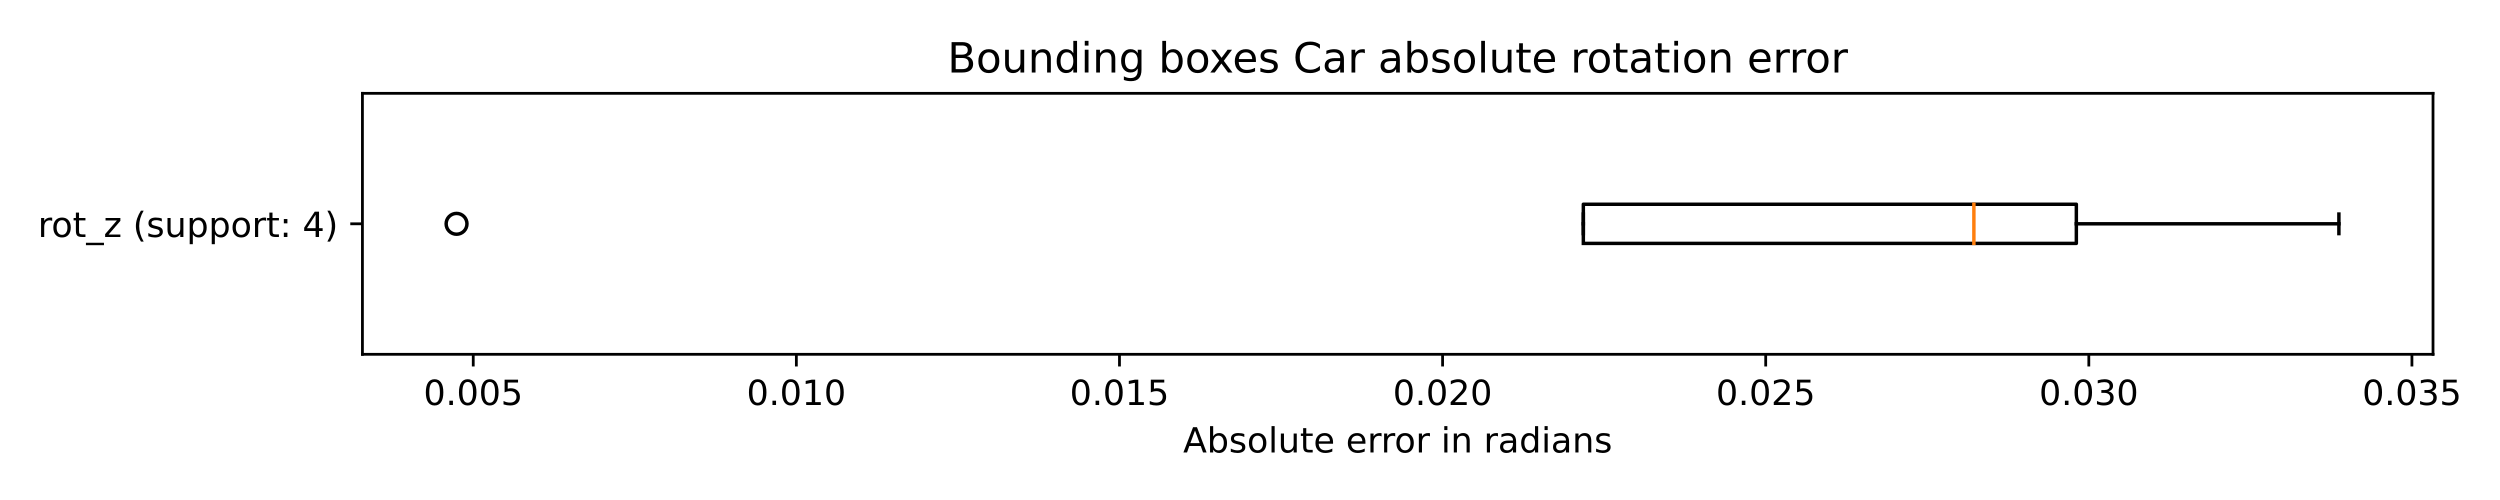
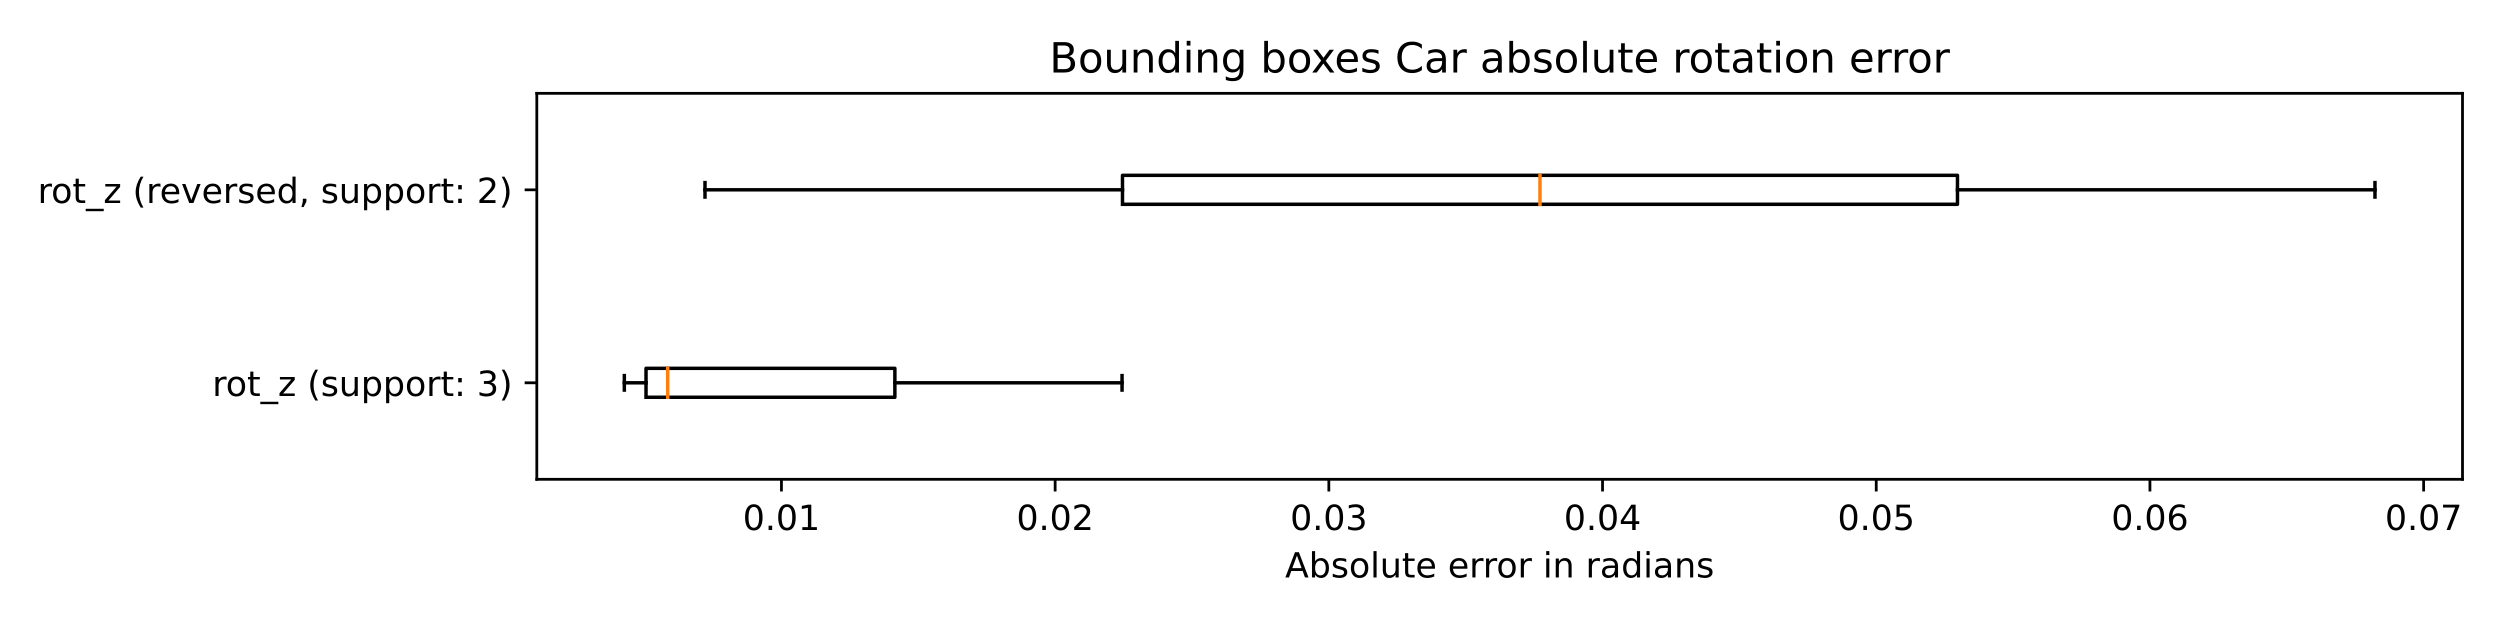
- <svg xmlns="http://www.w3.org/2000/svg" xmlns:xlink="http://www.w3.org/1999/xlink" width="720pt" height="144pt" viewBox="0 0 720 144" version="1.1">
+ <svg xmlns="http://www.w3.org/2000/svg" xmlns:xlink="http://www.w3.org/1999/xlink" width="720pt" height="180pt" viewBox="0 0 720 180" version="1.1">
  <defs>
    <style type="text/css">*{stroke-linejoin: round; stroke-linecap: butt}</style>
  </defs>
  <g id="figure_1">
    <g id="patch_1">
-       <path d="M 0 144  L 720 144  L 720 0  L 0 0  z " style="fill: #ffffff" />
+       <path d="M 0 180  L 720 180  L 720 0  L 0 0  z " style="fill: #ffffff" />
    </g>
    <g id="axes_1">
      <g id="patch_2">
-         <path d="M 104.38 102.04  L 700.708 102.04  L 700.708 26.88  L 104.38 26.88  z " style="fill: #ffffff" />
+         <path d="M 154.6 138.04  L 709.2 138.04  L 709.2 26.88  L 154.6 26.88  z " style="fill: #ffffff" />
      </g>
      <g id="matplotlib.axis_1">
        <g id="xtick_1">
          <g id="line2d_1">
            <defs>
-               <path id="m016dcbf734" d="M 0 0  L 0 3.5  " style="stroke: #000000; stroke-width: 0.8" />
+               <path id="ma6581e1f20" d="M 0 0  L 0 3.5  " style="stroke: #000000; stroke-width: 0.8" />
            </defs>
            <g>
-               <use xlink:href="#m016dcbf734" x="136.295" y="102.04" style="stroke: #000000; stroke-width: 0.8" />
+               <use xlink:href="#ma6581e1f20" x="225.055" y="138.04" style="stroke: #000000; stroke-width: 0.8" />
            </g>
          </g>
          <g id="text_1">
-             <g transform="translate(121.9808 116.6384)scale(0.1 -0.1)">
+             <g transform="translate(213.9219 152.6384)scale(0.1 -0.1)">
              <defs>
                <path id="DejaVuSans-30" d="M 2034 4250  Q 1547 4250 1301 3770  Q 1056 3291 1056 2328  Q 1056 1369 1301 889  Q 1547 409 2034 409  Q 2525 409 2770 889  Q 3016 1369 3016 2328  Q 3016 3291 2770 3770  Q 2525 4250 2034 4250  z M 2034 4750  Q 2819 4750 3233 4129  Q 3647 3509 3647 2328  Q 3647 1150 3233 529  Q 2819 -91 2034 -91  Q 1250 -91 836 529  Q 422 1150 422 2328  Q 422 3509 836 4129  Q 1250 4750 2034 4750  z " transform="scale(0.015625)" />
                <path id="DejaVuSans-2e" d="M 684 794  L 1344 794  L 1344 0  L 684 0  L 684 794  z " transform="scale(0.015625)" />
-                 <path id="DejaVuSans-35" d="M 691 4666  L 3169 4666  L 3169 4134  L 1269 4134  L 1269 2991  Q 1406 3038 1543 3061  Q 1681 3084 1819 3084  Q 2600 3084 3056 2656  Q 3513 2228 3513 1497  Q 3513 744 3044 326  Q 2575 -91 1722 -91  Q 1428 -91 1123 -41  Q 819 9 494 109  L 494 744  Q 775 591 1075 516  Q 1375 441 1709 441  Q 2250 441 2565 725  Q 2881 1009 2881 1497  Q 2881 1984 2565 2268  Q 2250 2553 1709 2553  Q 1456 2553 1204 2497  Q 953 2441 691 2322  L 691 4666  z " transform="scale(0.015625)" />
-               </defs>
-               <use xlink:href="#DejaVuSans-30" />
-               <use xlink:href="#DejaVuSans-2e" x="63.623" />
-               <use xlink:href="#DejaVuSans-30" x="95.41" />
-               <use xlink:href="#DejaVuSans-30" x="159.033" />
-               <use xlink:href="#DejaVuSans-35" x="222.656" />
+                 <path id="DejaVuSans-31" d="M 794 531  L 1825 531  L 1825 4091  L 703 3866  L 703 4441  L 1819 4666  L 2450 4666  L 2450 531  L 3481 531  L 3481 0  L 794 0  L 794 531  z " transform="scale(0.015625)" />
+               </defs>
+               <use xlink:href="#DejaVuSans-30" />
+               <use xlink:href="#DejaVuSans-2e" x="63.623" />
+               <use xlink:href="#DejaVuSans-30" x="95.41" />
+               <use xlink:href="#DejaVuSans-31" x="159.033" />
            </g>
          </g>
        </g>
        <g id="xtick_2">
          <g id="line2d_2">
            <g>
-               <use xlink:href="#m016dcbf734" x="229.351" y="102.04" style="stroke: #000000; stroke-width: 0.8" />
+               <use xlink:href="#ma6581e1f20" x="303.88" y="138.04" style="stroke: #000000; stroke-width: 0.8" />
            </g>
          </g>
          <g id="text_2">
-             <g transform="translate(215.0374 116.6384)scale(0.1 -0.1)">
-               <defs>
-                 <path id="DejaVuSans-31" d="M 794 531  L 1825 531  L 1825 4091  L 703 3866  L 703 4441  L 1819 4666  L 2450 4666  L 2450 531  L 3481 531  L 3481 0  L 794 0  L 794 531  z " transform="scale(0.015625)" />
-               </defs>
-               <use xlink:href="#DejaVuSans-30" />
-               <use xlink:href="#DejaVuSans-2e" x="63.623" />
-               <use xlink:href="#DejaVuSans-30" x="95.41" />
-               <use xlink:href="#DejaVuSans-31" x="159.033" />
-               <use xlink:href="#DejaVuSans-30" x="222.656" />
+             <g transform="translate(292.7471 152.6384)scale(0.1 -0.1)">
+               <defs>
+                 <path id="DejaVuSans-32" d="M 1228 531  L 3431 531  L 3431 0  L 469 0  L 469 531  Q 828 903 1448 1529  Q 2069 2156 2228 2338  Q 2531 2678 2651 2914  Q 2772 3150 2772 3378  Q 2772 3750 2511 3984  Q 2250 4219 1831 4219  Q 1534 4219 1204 4116  Q 875 4013 500 3803  L 500 4441  Q 881 4594 1212 4672  Q 1544 4750 1819 4750  Q 2544 4750 2975 4387  Q 3406 4025 3406 3419  Q 3406 3131 3298 2873  Q 3191 2616 2906 2266  Q 2828 2175 2409 1742  Q 1991 1309 1228 531  z " transform="scale(0.015625)" />
+               </defs>
+               <use xlink:href="#DejaVuSans-30" />
+               <use xlink:href="#DejaVuSans-2e" x="63.623" />
+               <use xlink:href="#DejaVuSans-30" x="95.41" />
+               <use xlink:href="#DejaVuSans-32" x="159.033" />
            </g>
          </g>
        </g>
        <g id="xtick_3">
          <g id="line2d_3">
            <g>
-               <use xlink:href="#m016dcbf734" x="322.408" y="102.04" style="stroke: #000000; stroke-width: 0.8" />
+               <use xlink:href="#ma6581e1f20" x="382.705" y="138.04" style="stroke: #000000; stroke-width: 0.8" />
            </g>
          </g>
          <g id="text_3">
-             <g transform="translate(308.0941 116.6384)scale(0.1 -0.1)">
-               <use xlink:href="#DejaVuSans-30" />
-               <use xlink:href="#DejaVuSans-2e" x="63.623" />
-               <use xlink:href="#DejaVuSans-30" x="95.41" />
-               <use xlink:href="#DejaVuSans-31" x="159.033" />
-               <use xlink:href="#DejaVuSans-35" x="222.656" />
+             <g transform="translate(371.5722 152.6384)scale(0.1 -0.1)">
+               <defs>
+                 <path id="DejaVuSans-33" d="M 2597 2516  Q 3050 2419 3304 2112  Q 3559 1806 3559 1356  Q 3559 666 3084 287  Q 2609 -91 1734 -91  Q 1441 -91 1130 -33  Q 819 25 488 141  L 488 750  Q 750 597 1062 519  Q 1375 441 1716 441  Q 2309 441 2620 675  Q 2931 909 2931 1356  Q 2931 1769 2642 2001  Q 2353 2234 1838 2234  L 1294 2234  L 1294 2753  L 1863 2753  Q 2328 2753 2575 2939  Q 2822 3125 2822 3475  Q 2822 3834 2567 4026  Q 2313 4219 1838 4219  Q 1578 4219 1281 4162  Q 984 4106 628 3988  L 628 4550  Q 988 4650 1302 4700  Q 1616 4750 1894 4750  Q 2613 4750 3031 4423  Q 3450 4097 3450 3541  Q 3450 3153 3228 2886  Q 3006 2619 2597 2516  z " transform="scale(0.015625)" />
+               </defs>
+               <use xlink:href="#DejaVuSans-30" />
+               <use xlink:href="#DejaVuSans-2e" x="63.623" />
+               <use xlink:href="#DejaVuSans-30" x="95.41" />
+               <use xlink:href="#DejaVuSans-33" x="159.033" />
            </g>
          </g>
        </g>
        <g id="xtick_4">
          <g id="line2d_4">
            <g>
-               <use xlink:href="#m016dcbf734" x="415.465" y="102.04" style="stroke: #000000; stroke-width: 0.8" />
+               <use xlink:href="#ma6581e1f20" x="461.53" y="138.04" style="stroke: #000000; stroke-width: 0.8" />
            </g>
          </g>
          <g id="text_4">
-             <g transform="translate(401.1507 116.6384)scale(0.1 -0.1)">
-               <defs>
-                 <path id="DejaVuSans-32" d="M 1228 531  L 3431 531  L 3431 0  L 469 0  L 469 531  Q 828 903 1448 1529  Q 2069 2156 2228 2338  Q 2531 2678 2651 2914  Q 2772 3150 2772 3378  Q 2772 3750 2511 3984  Q 2250 4219 1831 4219  Q 1534 4219 1204 4116  Q 875 4013 500 3803  L 500 4441  Q 881 4594 1212 4672  Q 1544 4750 1819 4750  Q 2544 4750 2975 4387  Q 3406 4025 3406 3419  Q 3406 3131 3298 2873  Q 3191 2616 2906 2266  Q 2828 2175 2409 1742  Q 1991 1309 1228 531  z " transform="scale(0.015625)" />
-               </defs>
-               <use xlink:href="#DejaVuSans-30" />
-               <use xlink:href="#DejaVuSans-2e" x="63.623" />
-               <use xlink:href="#DejaVuSans-30" x="95.41" />
-               <use xlink:href="#DejaVuSans-32" x="159.033" />
-               <use xlink:href="#DejaVuSans-30" x="222.656" />
+             <g transform="translate(450.3973 152.6384)scale(0.1 -0.1)">
+               <defs>
+                 <path id="DejaVuSans-34" d="M 2419 4116  L 825 1625  L 2419 1625  L 2419 4116  z M 2253 4666  L 3047 4666  L 3047 1625  L 3713 1625  L 3713 1100  L 3047 1100  L 3047 0  L 2419 0  L 2419 1100  L 313 1100  L 313 1709  L 2253 4666  z " transform="scale(0.015625)" />
+               </defs>
+               <use xlink:href="#DejaVuSans-30" />
+               <use xlink:href="#DejaVuSans-2e" x="63.623" />
+               <use xlink:href="#DejaVuSans-30" x="95.41" />
+               <use xlink:href="#DejaVuSans-34" x="159.033" />
            </g>
          </g>
        </g>
        <g id="xtick_5">
          <g id="line2d_5">
            <g>
-               <use xlink:href="#m016dcbf734" x="508.521" y="102.04" style="stroke: #000000; stroke-width: 0.8" />
+               <use xlink:href="#ma6581e1f20" x="540.355" y="138.04" style="stroke: #000000; stroke-width: 0.8" />
            </g>
          </g>
          <g id="text_5">
-             <g transform="translate(494.2073 116.6384)scale(0.1 -0.1)">
-               <use xlink:href="#DejaVuSans-30" />
-               <use xlink:href="#DejaVuSans-2e" x="63.623" />
-               <use xlink:href="#DejaVuSans-30" x="95.41" />
-               <use xlink:href="#DejaVuSans-32" x="159.033" />
-               <use xlink:href="#DejaVuSans-35" x="222.656" />
+             <g transform="translate(529.2225 152.6384)scale(0.1 -0.1)">
+               <defs>
+                 <path id="DejaVuSans-35" d="M 691 4666  L 3169 4666  L 3169 4134  L 1269 4134  L 1269 2991  Q 1406 3038 1543 3061  Q 1681 3084 1819 3084  Q 2600 3084 3056 2656  Q 3513 2228 3513 1497  Q 3513 744 3044 326  Q 2575 -91 1722 -91  Q 1428 -91 1123 -41  Q 819 9 494 109  L 494 744  Q 775 591 1075 516  Q 1375 441 1709 441  Q 2250 441 2565 725  Q 2881 1009 2881 1497  Q 2881 1984 2565 2268  Q 2250 2553 1709 2553  Q 1456 2553 1204 2497  Q 953 2441 691 2322  L 691 4666  z " transform="scale(0.015625)" />
+               </defs>
+               <use xlink:href="#DejaVuSans-30" />
+               <use xlink:href="#DejaVuSans-2e" x="63.623" />
+               <use xlink:href="#DejaVuSans-30" x="95.41" />
+               <use xlink:href="#DejaVuSans-35" x="159.033" />
            </g>
          </g>
        </g>
        <g id="xtick_6">
          <g id="line2d_6">
            <g>
-               <use xlink:href="#m016dcbf734" x="601.578" y="102.04" style="stroke: #000000; stroke-width: 0.8" />
+               <use xlink:href="#ma6581e1f20" x="619.18" y="138.04" style="stroke: #000000; stroke-width: 0.8" />
            </g>
          </g>
          <g id="text_6">
-             <g transform="translate(587.264 116.6384)scale(0.1 -0.1)">
-               <defs>
-                 <path id="DejaVuSans-33" d="M 2597 2516  Q 3050 2419 3304 2112  Q 3559 1806 3559 1356  Q 3559 666 3084 287  Q 2609 -91 1734 -91  Q 1441 -91 1130 -33  Q 819 25 488 141  L 488 750  Q 750 597 1062 519  Q 1375 441 1716 441  Q 2309 441 2620 675  Q 2931 909 2931 1356  Q 2931 1769 2642 2001  Q 2353 2234 1838 2234  L 1294 2234  L 1294 2753  L 1863 2753  Q 2328 2753 2575 2939  Q 2822 3125 2822 3475  Q 2822 3834 2567 4026  Q 2313 4219 1838 4219  Q 1578 4219 1281 4162  Q 984 4106 628 3988  L 628 4550  Q 988 4650 1302 4700  Q 1616 4750 1894 4750  Q 2613 4750 3031 4423  Q 3450 4097 3450 3541  Q 3450 3153 3228 2886  Q 3006 2619 2597 2516  z " transform="scale(0.015625)" />
-               </defs>
-               <use xlink:href="#DejaVuSans-30" />
-               <use xlink:href="#DejaVuSans-2e" x="63.623" />
-               <use xlink:href="#DejaVuSans-30" x="95.41" />
-               <use xlink:href="#DejaVuSans-33" x="159.033" />
-               <use xlink:href="#DejaVuSans-30" x="222.656" />
+             <g transform="translate(608.0476 152.6384)scale(0.1 -0.1)">
+               <defs>
+                 <path id="DejaVuSans-36" d="M 2113 2584  Q 1688 2584 1439 2293  Q 1191 2003 1191 1497  Q 1191 994 1439 701  Q 1688 409 2113 409  Q 2538 409 2786 701  Q 3034 994 3034 1497  Q 3034 2003 2786 2293  Q 2538 2584 2113 2584  z M 3366 4563  L 3366 3988  Q 3128 4100 2886 4159  Q 2644 4219 2406 4219  Q 1781 4219 1451 3797  Q 1122 3375 1075 2522  Q 1259 2794 1537 2939  Q 1816 3084 2150 3084  Q 2853 3084 3261 2657  Q 3669 2231 3669 1497  Q 3669 778 3244 343  Q 2819 -91 2113 -91  Q 1303 -91 875 529  Q 447 1150 447 2328  Q 447 3434 972 4092  Q 1497 4750 2381 4750  Q 2619 4750 2861 4703  Q 3103 4656 3366 4563  z " transform="scale(0.015625)" />
+               </defs>
+               <use xlink:href="#DejaVuSans-30" />
+               <use xlink:href="#DejaVuSans-2e" x="63.623" />
+               <use xlink:href="#DejaVuSans-30" x="95.41" />
+               <use xlink:href="#DejaVuSans-36" x="159.033" />
            </g>
          </g>
        </g>
        <g id="xtick_7">
          <g id="line2d_7">
            <g>
-               <use xlink:href="#m016dcbf734" x="694.635" y="102.04" style="stroke: #000000; stroke-width: 0.8" />
+               <use xlink:href="#ma6581e1f20" x="698.006" y="138.04" style="stroke: #000000; stroke-width: 0.8" />
            </g>
          </g>
          <g id="text_7">
-             <g transform="translate(680.3206 116.6384)scale(0.1 -0.1)">
-               <use xlink:href="#DejaVuSans-30" />
-               <use xlink:href="#DejaVuSans-2e" x="63.623" />
-               <use xlink:href="#DejaVuSans-30" x="95.41" />
-               <use xlink:href="#DejaVuSans-33" x="159.033" />
-               <use xlink:href="#DejaVuSans-35" x="222.656" />
+             <g transform="translate(686.8728 152.6384)scale(0.1 -0.1)">
+               <defs>
+                 <path id="DejaVuSans-37" d="M 525 4666  L 3525 4666  L 3525 4397  L 1831 0  L 1172 0  L 2766 4134  L 525 4134  L 525 4666  z " transform="scale(0.015625)" />
+               </defs>
+               <use xlink:href="#DejaVuSans-30" />
+               <use xlink:href="#DejaVuSans-2e" x="63.623" />
+               <use xlink:href="#DejaVuSans-30" x="95.41" />
+               <use xlink:href="#DejaVuSans-37" x="159.033" />
            </g>
          </g>
        </g>
        <g id="text_8">
-           <g transform="translate(340.7432 130.3166)scale(0.1 -0.1)">
+           <g transform="translate(370.0992 166.3166)scale(0.1 -0.1)">
            <defs>
              <path id="DejaVuSans-41" d="M 2188 4044  L 1331 1722  L 3047 1722  L 2188 4044  z M 1831 4666  L 2547 4666  L 4325 0  L 3669 0  L 3244 1197  L 1141 1197  L 716 0  L 50 0  L 1831 4666  z " transform="scale(0.015625)" />
              <path id="DejaVuSans-62" d="M 3116 1747  Q 3116 2381 2855 2742  Q 2594 3103 2138 3103  Q 1681 3103 1420 2742  Q 1159 2381 1159 1747  Q 1159 1113 1420 752  Q 1681 391 2138 391  Q 2594 391 2855 752  Q 3116 1113 3116 1747  z M 1159 2969  Q 1341 3281 1617 3432  Q 1894 3584 2278 3584  Q 2916 3584 3314 3078  Q 3713 2572 3713 1747  Q 3713 922 3314 415  Q 2916 -91 2278 -91  Q 1894 -91 1617 61  Q 1341 213 1159 525  L 1159 0  L 581 0  L 581 4863  L 1159 4863  L 1159 2969  z " transform="scale(0.015625)" />
              <path id="DejaVuSans-73" d="M 2834 3397  L 2834 2853  Q 2591 2978 2328 3040  Q 2066 3103 1784 3103  Q 1356 3103 1142 2972  Q 928 2841 928 2578  Q 928 2378 1081 2264  Q 1234 2150 1697 2047  L 1894 2003  Q 2506 1872 2764 1633  Q 3022 1394 3022 966  Q 3022 478 2636 193  Q 2250 -91 1575 -91  Q 1294 -91 989 -36  Q 684 19 347 128  L 347 722  Q 666 556 975 473  Q 1284 391 1588 391  Q 1994 391 2212 530  Q 2431 669 2431 922  Q 2431 1156 2273 1281  Q 2116 1406 1581 1522  L 1381 1569  Q 847 1681 609 1914  Q 372 2147 372 2553  Q 372 3047 722 3315  Q 1072 3584 1716 3584  Q 2034 3584 2315 3537  Q 2597 3491 2834 3397  z " transform="scale(0.015625)" />
              <path id="DejaVuSans-6f" d="M 1959 3097  Q 1497 3097 1228 2736  Q 959 2375 959 1747  Q 959 1119 1226 758  Q 1494 397 1959 397  Q 2419 397 2687 759  Q 2956 1122 2956 1747  Q 2956 2369 2687 2733  Q 2419 3097 1959 3097  z M 1959 3584  Q 2709 3584 3137 3096  Q 3566 2609 3566 1747  Q 3566 888 3137 398  Q 2709 -91 1959 -91  Q 1206 -91 779 398  Q 353 888 353 1747  Q 353 2609 779 3096  Q 1206 3584 1959 3584  z " transform="scale(0.015625)" />
              <path id="DejaVuSans-6c" d="M 603 4863  L 1178 4863  L 1178 0  L 603 0  L 603 4863  z " transform="scale(0.015625)" />
              <path id="DejaVuSans-75" d="M 544 1381  L 544 3500  L 1119 3500  L 1119 1403  Q 1119 906 1312 657  Q 1506 409 1894 409  Q 2359 409 2629 706  Q 2900 1003 2900 1516  L 2900 3500  L 3475 3500  L 3475 0  L 2900 0  L 2900 538  Q 2691 219 2414 64  Q 2138 -91 1772 -91  Q 1169 -91 856 284  Q 544 659 544 1381  z M 1991 3584  L 1991 3584  z " transform="scale(0.015625)" />
              <path id="DejaVuSans-74" d="M 1172 4494  L 1172 3500  L 2356 3500  L 2356 3053  L 1172 3053  L 1172 1153  Q 1172 725 1289 603  Q 1406 481 1766 481  L 2356 481  L 2356 0  L 1766 0  Q 1100 0 847 248  Q 594 497 594 1153  L 594 3053  L 172 3053  L 172 3500  L 594 3500  L 594 4494  L 1172 4494  z " transform="scale(0.015625)" />
              <path id="DejaVuSans-65" d="M 3597 1894  L 3597 1613  L 953 1613  Q 991 1019 1311 708  Q 1631 397 2203 397  Q 2534 397 2845 478  Q 3156 559 3463 722  L 3463 178  Q 3153 47 2828 -22  Q 2503 -91 2169 -91  Q 1331 -91 842 396  Q 353 884 353 1716  Q 353 2575 817 3079  Q 1281 3584 2069 3584  Q 2775 3584 3186 3129  Q 3597 2675 3597 1894  z M 3022 2063  Q 3016 2534 2758 2815  Q 2500 3097 2075 3097  Q 1594 3097 1305 2825  Q 1016 2553 972 2059  L 3022 2063  z " transform="scale(0.015625)" />
              <path id="DejaVuSans-20" transform="scale(0.015625)" />
              <path id="DejaVuSans-72" d="M 2631 2963  Q 2534 3019 2420 3045  Q 2306 3072 2169 3072  Q 1681 3072 1420 2755  Q 1159 2438 1159 1844  L 1159 0  L 581 0  L 581 3500  L 1159 3500  L 1159 2956  Q 1341 3275 1631 3429  Q 1922 3584 2338 3584  Q 2397 3584 2469 3576  Q 2541 3569 2628 3553  L 2631 2963  z " transform="scale(0.015625)" />
              <path id="DejaVuSans-69" d="M 603 3500  L 1178 3500  L 1178 0  L 603 0  L 603 3500  z M 603 4863  L 1178 4863  L 1178 4134  L 603 4134  L 603 4863  z " transform="scale(0.015625)" />
              <path id="DejaVuSans-6e" d="M 3513 2113  L 3513 0  L 2938 0  L 2938 2094  Q 2938 2591 2744 2837  Q 2550 3084 2163 3084  Q 1697 3084 1428 2787  Q 1159 2491 1159 1978  L 1159 0  L 581 0  L 581 3500  L 1159 3500  L 1159 2956  Q 1366 3272 1645 3428  Q 1925 3584 2291 3584  Q 2894 3584 3203 3211  Q 3513 2838 3513 2113  z " transform="scale(0.015625)" />
              <path id="DejaVuSans-61" d="M 2194 1759  Q 1497 1759 1228 1600  Q 959 1441 959 1056  Q 959 750 1161 570  Q 1363 391 1709 391  Q 2188 391 2477 730  Q 2766 1069 2766 1631  L 2766 1759  L 2194 1759  z M 3341 1997  L 3341 0  L 2766 0  L 2766 531  Q 2569 213 2275 61  Q 1981 -91 1556 -91  Q 1019 -91 701 211  Q 384 513 384 1019  Q 384 1609 779 1909  Q 1175 2209 1959 2209  L 2766 2209  L 2766 2266  Q 2766 2663 2505 2880  Q 2244 3097 1772 3097  Q 1472 3097 1187 3025  Q 903 2953 641 2809  L 641 3341  Q 956 3463 1253 3523  Q 1550 3584 1831 3584  Q 2591 3584 2966 3190  Q 3341 2797 3341 1997  z " transform="scale(0.015625)" />
              <path id="DejaVuSans-64" d="M 2906 2969  L 2906 4863  L 3481 4863  L 3481 0  L 2906 0  L 2906 525  Q 2725 213 2448 61  Q 2172 -91 1784 -91  Q 1150 -91 751 415  Q 353 922 353 1747  Q 353 2572 751 3078  Q 1150 3584 1784 3584  Q 2172 3584 2448 3432  Q 2725 3281 2906 2969  z M 947 1747  Q 947 1113 1208 752  Q 1469 391 1925 391  Q 2381 391 2643 752  Q 2906 1113 2906 1747  Q 2906 2381 2643 2742  Q 2381 3103 1925 3103  Q 1469 3103 1208 2742  Q 947 2381 947 1747  z " transform="scale(0.015625)" />
            </defs>
            <use xlink:href="#DejaVuSans-41" />
            <use xlink:href="#DejaVuSans-62" x="68.408" />
            <use xlink:href="#DejaVuSans-73" x="131.885" />
            <use xlink:href="#DejaVuSans-6f" x="183.984" />
            <use xlink:href="#DejaVuSans-6c" x="245.166" />
            <use xlink:href="#DejaVuSans-75" x="272.949" />
            <use xlink:href="#DejaVuSans-74" x="336.328" />
            <use xlink:href="#DejaVuSans-65" x="375.537" />
            <use xlink:href="#DejaVuSans-20" x="437.061" />
            <use xlink:href="#DejaVuSans-65" x="468.848" />
            <use xlink:href="#DejaVuSans-72" x="530.371" />
            <use xlink:href="#DejaVuSans-72" x="569.734" />
            <use xlink:href="#DejaVuSans-6f" x="608.598" />
            <use xlink:href="#DejaVuSans-72" x="669.779" />
            <use xlink:href="#DejaVuSans-20" x="710.893" />
            <use xlink:href="#DejaVuSans-69" x="742.68" />
            <use xlink:href="#DejaVuSans-6e" x="770.463" />
            <use xlink:href="#DejaVuSans-20" x="833.842" />
            <use xlink:href="#DejaVuSans-72" x="865.629" />
            <use xlink:href="#DejaVuSans-61" x="906.742" />
            <use xlink:href="#DejaVuSans-64" x="968.021" />
            <use xlink:href="#DejaVuSans-69" x="1031.498" />
            <use xlink:href="#DejaVuSans-61" x="1059.281" />
            <use xlink:href="#DejaVuSans-6e" x="1120.561" />
            <use xlink:href="#DejaVuSans-73" x="1183.939" />
          </g>
        </g>
      </g>
      <g id="matplotlib.axis_2">
        <g id="ytick_1">
          <g id="line2d_8">
            <defs>
-               <path id="mdd9d39be46" d="M 0 0  L -3.5 0  " style="stroke: #000000; stroke-width: 0.8" />
+               <path id="mda88e7858a" d="M 0 0  L -3.5 0  " style="stroke: #000000; stroke-width: 0.8" />
            </defs>
            <g>
-               <use xlink:href="#mdd9d39be46" x="104.38" y="64.46" style="stroke: #000000; stroke-width: 0.8" />
+               <use xlink:href="#mda88e7858a" x="154.6" y="110.25" style="stroke: #000000; stroke-width: 0.8" />
            </g>
          </g>
          <g id="text_9">
-             <g transform="translate(10.92219 68.25375)scale(0.1 -0.1)">
+             <g transform="translate(61.14219 114.0438)scale(0.1 -0.1)">
              <defs>
                <path id="DejaVuSans-5f" d="M 3263 -1063  L 3263 -1509  L -63 -1509  L -63 -1063  L 3263 -1063  z " transform="scale(0.015625)" />
                <path id="DejaVuSans-7a" d="M 353 3500  L 3084 3500  L 3084 2975  L 922 459  L 3084 459  L 3084 0  L 275 0  L 275 525  L 2438 3041  L 353 3041  L 353 3500  z " transform="scale(0.015625)" />
                <path id="DejaVuSans-28" d="M 1984 4856  Q 1566 4138 1362 3434  Q 1159 2731 1159 2009  Q 1159 1288 1364 580  Q 1569 -128 1984 -844  L 1484 -844  Q 1016 -109 783 600  Q 550 1309 550 2009  Q 550 2706 781 3412  Q 1013 4119 1484 4856  L 1984 4856  z " transform="scale(0.015625)" />
                <path id="DejaVuSans-70" d="M 1159 525  L 1159 -1331  L 581 -1331  L 581 3500  L 1159 3500  L 1159 2969  Q 1341 3281 1617 3432  Q 1894 3584 2278 3584  Q 2916 3584 3314 3078  Q 3713 2572 3713 1747  Q 3713 922 3314 415  Q 2916 -91 2278 -91  Q 1894 -91 1617 61  Q 1341 213 1159 525  z M 3116 1747  Q 3116 2381 2855 2742  Q 2594 3103 2138 3103  Q 1681 3103 1420 2742  Q 1159 2381 1159 1747  Q 1159 1113 1420 752  Q 1681 391 2138 391  Q 2594 391 2855 752  Q 3116 1113 3116 1747  z " transform="scale(0.015625)" />
                <path id="DejaVuSans-3a" d="M 750 794  L 1409 794  L 1409 0  L 750 0  L 750 794  z M 750 3309  L 1409 3309  L 1409 2516  L 750 2516  L 750 3309  z " transform="scale(0.015625)" />
-                 <path id="DejaVuSans-34" d="M 2419 4116  L 825 1625  L 2419 1625  L 2419 4116  z M 2253 4666  L 3047 4666  L 3047 1625  L 3713 1625  L 3713 1100  L 3047 1100  L 3047 0  L 2419 0  L 2419 1100  L 313 1100  L 313 1709  L 2253 4666  z " transform="scale(0.015625)" />
                <path id="DejaVuSans-29" d="M 513 4856  L 1013 4856  Q 1481 4119 1714 3412  Q 1947 2706 1947 2009  Q 1947 1309 1714 600  Q 1481 -109 1013 -844  L 513 -844  Q 928 -128 1133 580  Q 1338 1288 1338 2009  Q 1338 2731 1133 3434  Q 928 4138 513 4856  z " transform="scale(0.015625)" />
              </defs>
              <use xlink:href="#DejaVuSans-72" />
              <use xlink:href="#DejaVuSans-6f" x="38.863" />
              <use xlink:href="#DejaVuSans-74" x="100.045" />
              <use xlink:href="#DejaVuSans-5f" x="139.254" />
              <use xlink:href="#DejaVuSans-7a" x="189.254" />
              <use xlink:href="#DejaVuSans-20" x="241.744" />
              <use xlink:href="#DejaVuSans-28" x="273.531" />
              <use xlink:href="#DejaVuSans-73" x="312.545" />
              <use xlink:href="#DejaVuSans-75" x="364.645" />
              <use xlink:href="#DejaVuSans-70" x="428.023" />
              <use xlink:href="#DejaVuSans-70" x="491.5" />
              <use xlink:href="#DejaVuSans-6f" x="554.977" />
              <use xlink:href="#DejaVuSans-72" x="616.158" />
              <use xlink:href="#DejaVuSans-74" x="657.271" />
              <use xlink:href="#DejaVuSans-3a" x="696.48" />
              <use xlink:href="#DejaVuSans-20" x="730.172" />
-               <use xlink:href="#DejaVuSans-34" x="761.959" />
+               <use xlink:href="#DejaVuSans-33" x="761.959" />
              <use xlink:href="#DejaVuSans-29" x="825.582" />
            </g>
          </g>
        </g>
-       </g>
-       <g id="line2d_9">
-         <path d="M 456.001 70.097  L 456.001 58.823  L 597.987 58.823  L 597.987 70.097  L 456.001 70.097  " clip-path="url(#p1b5edc41fc)" style="fill: none; stroke: #000000; stroke-linecap: square" />
+         <g id="ytick_2">
+           <g id="line2d_9">
+             <g>
+               <use xlink:href="#mda88e7858a" x="154.6" y="54.67" style="stroke: #000000; stroke-width: 0.8" />
+             </g>
+           </g>
+           <g id="text_10">
+             <g transform="translate(10.85313 58.46922)scale(0.1 -0.1)">
+               <defs>
+                 <path id="DejaVuSans-76" d="M 191 3500  L 800 3500  L 1894 563  L 2988 3500  L 3597 3500  L 2284 0  L 1503 0  L 191 3500  z " transform="scale(0.015625)" />
+                 <path id="DejaVuSans-2c" d="M 750 794  L 1409 794  L 1409 256  L 897 -744  L 494 -744  L 750 256  L 750 794  z " transform="scale(0.015625)" />
+               </defs>
+               <use xlink:href="#DejaVuSans-72" />
+               <use xlink:href="#DejaVuSans-6f" x="38.863" />
+               <use xlink:href="#DejaVuSans-74" x="100.045" />
+               <use xlink:href="#DejaVuSans-5f" x="139.254" />
+               <use xlink:href="#DejaVuSans-7a" x="189.254" />
+               <use xlink:href="#DejaVuSans-20" x="241.744" />
+               <use xlink:href="#DejaVuSans-28" x="273.531" />
+               <use xlink:href="#DejaVuSans-72" x="312.545" />
+               <use xlink:href="#DejaVuSans-65" x="351.408" />
+               <use xlink:href="#DejaVuSans-76" x="412.932" />
+               <use xlink:href="#DejaVuSans-65" x="472.111" />
+               <use xlink:href="#DejaVuSans-72" x="533.635" />
+               <use xlink:href="#DejaVuSans-73" x="574.748" />
+               <use xlink:href="#DejaVuSans-65" x="626.848" />
+               <use xlink:href="#DejaVuSans-64" x="688.371" />
+               <use xlink:href="#DejaVuSans-2c" x="751.848" />
+               <use xlink:href="#DejaVuSans-20" x="783.635" />
+               <use xlink:href="#DejaVuSans-73" x="815.422" />
+               <use xlink:href="#DejaVuSans-75" x="867.521" />
+               <use xlink:href="#DejaVuSans-70" x="930.9" />
+               <use xlink:href="#DejaVuSans-70" x="994.377" />
+               <use xlink:href="#DejaVuSans-6f" x="1057.854" />
+               <use xlink:href="#DejaVuSans-72" x="1119.035" />
+               <use xlink:href="#DejaVuSans-74" x="1160.148" />
+               <use xlink:href="#DejaVuSans-3a" x="1199.357" />
+               <use xlink:href="#DejaVuSans-20" x="1233.049" />
+               <use xlink:href="#DejaVuSans-32" x="1264.836" />
+               <use xlink:href="#DejaVuSans-29" x="1328.459" />
+             </g>
+           </g>
+         </g>
      </g>
      <g id="line2d_10">
-         <path d="M 456.001 64.46  L 456.001 64.46  " clip-path="url(#p1b5edc41fc)" style="fill: none; stroke: #000000; stroke-linecap: square" />
+         <path d="M 186.053 114.418  L 186.053 106.082  L 257.723 106.082  L 257.723 114.418  L 186.053 114.418  " clip-path="url(#p602a41de37)" style="fill: none; stroke: #000000; stroke-linecap: square" />
      </g>
      <g id="line2d_11">
-         <path d="M 597.987 64.46  L 673.602 64.46  " clip-path="url(#p1b5edc41fc)" style="fill: none; stroke: #000000; stroke-linecap: square" />
+         <path d="M 186.053 110.25  L 179.809 110.25  " clip-path="url(#p602a41de37)" style="fill: none; stroke: #000000; stroke-linecap: square" />
      </g>
      <g id="line2d_12">
-         <path d="M 456.001 67.278  L 456.001 61.642  " clip-path="url(#p1b5edc41fc)" style="fill: none; stroke: #000000; stroke-linecap: square" />
+         <path d="M 257.723 110.25  L 323.149 110.25  " clip-path="url(#p602a41de37)" style="fill: none; stroke: #000000; stroke-linecap: square" />
      </g>
      <g id="line2d_13">
-         <path d="M 673.602 67.278  L 673.602 61.642  " clip-path="url(#p1b5edc41fc)" style="fill: none; stroke: #000000; stroke-linecap: square" />
+         <path d="M 179.809 112.334  L 179.809 108.166  " clip-path="url(#p602a41de37)" style="fill: none; stroke: #000000; stroke-linecap: square" />
      </g>
      <g id="line2d_14">
-         <defs>
-           <path id="m6ef3ee5c4d" d="M 0 3  C 0.796 3 1.559 2.684 2.121 2.121  C 2.684 1.559 3 0.796 3 0  C 3 -0.796 2.684 -1.559 2.121 -2.121  C 1.559 -2.684 0.796 -3 0 -3  C -0.796 -3 -1.559 -2.684 -2.121 -2.121  C -2.684 -1.559 -3 -0.796 -3 0  C -3 0.796 -2.684 1.559 -2.121 2.121  C -1.559 2.684 -0.796 3 0 3  z " style="stroke: #000000" />
-         </defs>
-         <g clip-path="url(#p1b5edc41fc)">
-           <use xlink:href="#m6ef3ee5c4d" x="131.486" y="64.46" style="fill-opacity: 0; stroke: #000000" />
-         </g>
-       </g>
-       <g id="line2d_15">
-         <path d="M 568.478 70.097  L 568.478 58.823  " clip-path="url(#p1b5edc41fc)" style="fill: none; stroke: #ff7f0e; stroke-linecap: square" />
+         <path d="M 323.149 112.334  L 323.149 108.166  " clip-path="url(#p602a41de37)" style="fill: none; stroke: #000000; stroke-linecap: square" />
+       </g>
+       <g id="line2d_15" />
+       <g id="line2d_16">
+         <path d="M 323.276 58.839  L 323.276 50.502  L 563.753 50.502  L 563.753 58.839  L 323.276 58.839  " clip-path="url(#p602a41de37)" style="fill: none; stroke: #000000; stroke-linecap: square" />
+       </g>
+       <g id="line2d_17">
+         <path d="M 323.276 54.67  L 203.038 54.67  " clip-path="url(#p602a41de37)" style="fill: none; stroke: #000000; stroke-linecap: square" />
+       </g>
+       <g id="line2d_18">
+         <path d="M 563.753 54.67  L 683.991 54.67  " clip-path="url(#p602a41de37)" style="fill: none; stroke: #000000; stroke-linecap: square" />
+       </g>
+       <g id="line2d_19">
+         <path d="M 203.038 56.754  L 203.038 52.586  " clip-path="url(#p602a41de37)" style="fill: none; stroke: #000000; stroke-linecap: square" />
+       </g>
+       <g id="line2d_20">
+         <path d="M 683.991 56.754  L 683.991 52.586  " clip-path="url(#p602a41de37)" style="fill: none; stroke: #000000; stroke-linecap: square" />
+       </g>
+       <g id="line2d_21" />
+       <g id="line2d_22">
+         <path d="M 192.297 114.418  L 192.297 106.082  " clip-path="url(#p602a41de37)" style="fill: none; stroke: #ff7f0e; stroke-linecap: square" />
+       </g>
+       <g id="line2d_23">
+         <path d="M 443.514 58.839  L 443.514 50.502  " clip-path="url(#p602a41de37)" style="fill: none; stroke: #ff7f0e; stroke-linecap: square" />
      </g>
      <g id="patch_3">
-         <path d="M 104.38 102.04  L 104.38 26.88  " style="fill: none; stroke: #000000; stroke-width: 0.8; stroke-linejoin: miter; stroke-linecap: square" />
+         <path d="M 154.6 138.04  L 154.6 26.88  " style="fill: none; stroke: #000000; stroke-width: 0.8; stroke-linejoin: miter; stroke-linecap: square" />
      </g>
      <g id="patch_4">
-         <path d="M 700.708 102.04  L 700.708 26.88  " style="fill: none; stroke: #000000; stroke-width: 0.8; stroke-linejoin: miter; stroke-linecap: square" />
+         <path d="M 709.2 138.04  L 709.2 26.88  " style="fill: none; stroke: #000000; stroke-width: 0.8; stroke-linejoin: miter; stroke-linecap: square" />
      </g>
      <g id="patch_5">
-         <path d="M 104.38 102.04  L 700.708 102.04  " style="fill: none; stroke: #000000; stroke-width: 0.8; stroke-linejoin: miter; stroke-linecap: square" />
+         <path d="M 154.6 138.04  L 709.2 138.04  " style="fill: none; stroke: #000000; stroke-width: 0.8; stroke-linejoin: miter; stroke-linecap: square" />
      </g>
      <g id="patch_6">
-         <path d="M 104.38 26.88  L 700.708 26.88  " style="fill: none; stroke: #000000; stroke-width: 0.8; stroke-linejoin: miter; stroke-linecap: square" />
-       </g>
-       <g id="text_10">
-         <g transform="translate(272.8783 20.88)scale(0.12 -0.12)">
+         <path d="M 154.6 26.88  L 709.2 26.88  " style="fill: none; stroke: #000000; stroke-width: 0.8; stroke-linejoin: miter; stroke-linecap: square" />
+       </g>
+       <g id="text_11">
+         <g transform="translate(302.2344 20.88)scale(0.12 -0.12)">
          <defs>
            <path id="DejaVuSans-42" d="M 1259 2228  L 1259 519  L 2272 519  Q 2781 519 3026 730  Q 3272 941 3272 1375  Q 3272 1813 3026 2020  Q 2781 2228 2272 2228  L 1259 2228  z M 1259 4147  L 1259 2741  L 2194 2741  Q 2656 2741 2882 2914  Q 3109 3088 3109 3444  Q 3109 3797 2882 3972  Q 2656 4147 2194 4147  L 1259 4147  z M 628 4666  L 2241 4666  Q 2963 4666 3353 4366  Q 3744 4066 3744 3513  Q 3744 3084 3544 2831  Q 3344 2578 2956 2516  Q 3422 2416 3680 2098  Q 3938 1781 3938 1306  Q 3938 681 3513 340  Q 3088 0 2303 0  L 628 0  L 628 4666  z " transform="scale(0.015625)" />
            <path id="DejaVuSans-67" d="M 2906 1791  Q 2906 2416 2648 2759  Q 2391 3103 1925 3103  Q 1463 3103 1205 2759  Q 947 2416 947 1791  Q 947 1169 1205 825  Q 1463 481 1925 481  Q 2391 481 2648 825  Q 2906 1169 2906 1791  z M 3481 434  Q 3481 -459 3084 -895  Q 2688 -1331 1869 -1331  Q 1566 -1331 1297 -1286  Q 1028 -1241 775 -1147  L 775 -588  Q 1028 -725 1275 -790  Q 1522 -856 1778 -856  Q 2344 -856 2625 -561  Q 2906 -266 2906 331  L 2906 616  Q 2728 306 2450 153  Q 2172 0 1784 0  Q 1141 0 747 490  Q 353 981 353 1791  Q 353 2603 747 3093  Q 1141 3584 1784 3584  Q 2172 3584 2450 3431  Q 2728 3278 2906 2969  L 2906 3500  L 3481 3500  L 3481 434  z " transform="scale(0.015625)" />
            <path id="DejaVuSans-78" d="M 3513 3500  L 2247 1797  L 3578 0  L 2900 0  L 1881 1375  L 863 0  L 184 0  L 1544 1831  L 300 3500  L 978 3500  L 1906 2253  L 2834 3500  L 3513 3500  z " transform="scale(0.015625)" />
            <path id="DejaVuSans-43" d="M 4122 4306  L 4122 3641  Q 3803 3938 3442 4084  Q 3081 4231 2675 4231  Q 1875 4231 1450 3742  Q 1025 3253 1025 2328  Q 1025 1406 1450 917  Q 1875 428 2675 428  Q 3081 428 3442 575  Q 3803 722 4122 1019  L 4122 359  Q 3791 134 3420 21  Q 3050 -91 2638 -91  Q 1578 -91 968 557  Q 359 1206 359 2328  Q 359 3453 968 4101  Q 1578 4750 2638 4750  Q 3056 4750 3426 4639  Q 3797 4528 4122 4306  z " transform="scale(0.015625)" />
          </defs>
          <use xlink:href="#DejaVuSans-42" />
          <use xlink:href="#DejaVuSans-6f" x="68.604" />
          <use xlink:href="#DejaVuSans-75" x="129.785" />
          <use xlink:href="#DejaVuSans-6e" x="193.164" />
          <use xlink:href="#DejaVuSans-64" x="256.543" />
          <use xlink:href="#DejaVuSans-69" x="320.02" />
          <use xlink:href="#DejaVuSans-6e" x="347.803" />
          <use xlink:href="#DejaVuSans-67" x="411.182" />
          <use xlink:href="#DejaVuSans-20" x="474.658" />
          <use xlink:href="#DejaVuSans-62" x="506.445" />
          <use xlink:href="#DejaVuSans-6f" x="569.922" />
          <use xlink:href="#DejaVuSans-78" x="627.979" />
          <use xlink:href="#DejaVuSans-65" x="684.033" />
          <use xlink:href="#DejaVuSans-73" x="745.557" />
          <use xlink:href="#DejaVuSans-20" x="797.656" />
          <use xlink:href="#DejaVuSans-43" x="829.443" />
          <use xlink:href="#DejaVuSans-61" x="899.268" />
          <use xlink:href="#DejaVuSans-72" x="960.547" />
          <use xlink:href="#DejaVuSans-20" x="1001.66" />
          <use xlink:href="#DejaVuSans-61" x="1033.447" />
          <use xlink:href="#DejaVuSans-62" x="1094.727" />
          <use xlink:href="#DejaVuSans-73" x="1158.203" />
          <use xlink:href="#DejaVuSans-6f" x="1210.303" />
          <use xlink:href="#DejaVuSans-6c" x="1271.484" />
          <use xlink:href="#DejaVuSans-75" x="1299.268" />
          <use xlink:href="#DejaVuSans-74" x="1362.646" />
          <use xlink:href="#DejaVuSans-65" x="1401.855" />
          <use xlink:href="#DejaVuSans-20" x="1463.379" />
          <use xlink:href="#DejaVuSans-72" x="1495.166" />
          <use xlink:href="#DejaVuSans-6f" x="1534.029" />
          <use xlink:href="#DejaVuSans-74" x="1595.211" />
          <use xlink:href="#DejaVuSans-61" x="1634.42" />
          <use xlink:href="#DejaVuSans-74" x="1695.699" />
          <use xlink:href="#DejaVuSans-69" x="1734.908" />
          <use xlink:href="#DejaVuSans-6f" x="1762.691" />
          <use xlink:href="#DejaVuSans-6e" x="1823.873" />
          <use xlink:href="#DejaVuSans-20" x="1887.252" />
          <use xlink:href="#DejaVuSans-65" x="1919.039" />
          <use xlink:href="#DejaVuSans-72" x="1980.562" />
          <use xlink:href="#DejaVuSans-72" x="2019.926" />
          <use xlink:href="#DejaVuSans-6f" x="2058.789" />
          <use xlink:href="#DejaVuSans-72" x="2119.971" />
        </g>
      </g>
    </g>
  </g>
  <defs>
-     <clipPath id="p1b5edc41fc">
-       <rect x="104.38" y="26.88" width="596.328" height="75.16" />
+     <clipPath id="p602a41de37">
+       <rect x="154.6" y="26.88" width="554.6" height="111.16" />
    </clipPath>
  </defs>
</svg>
